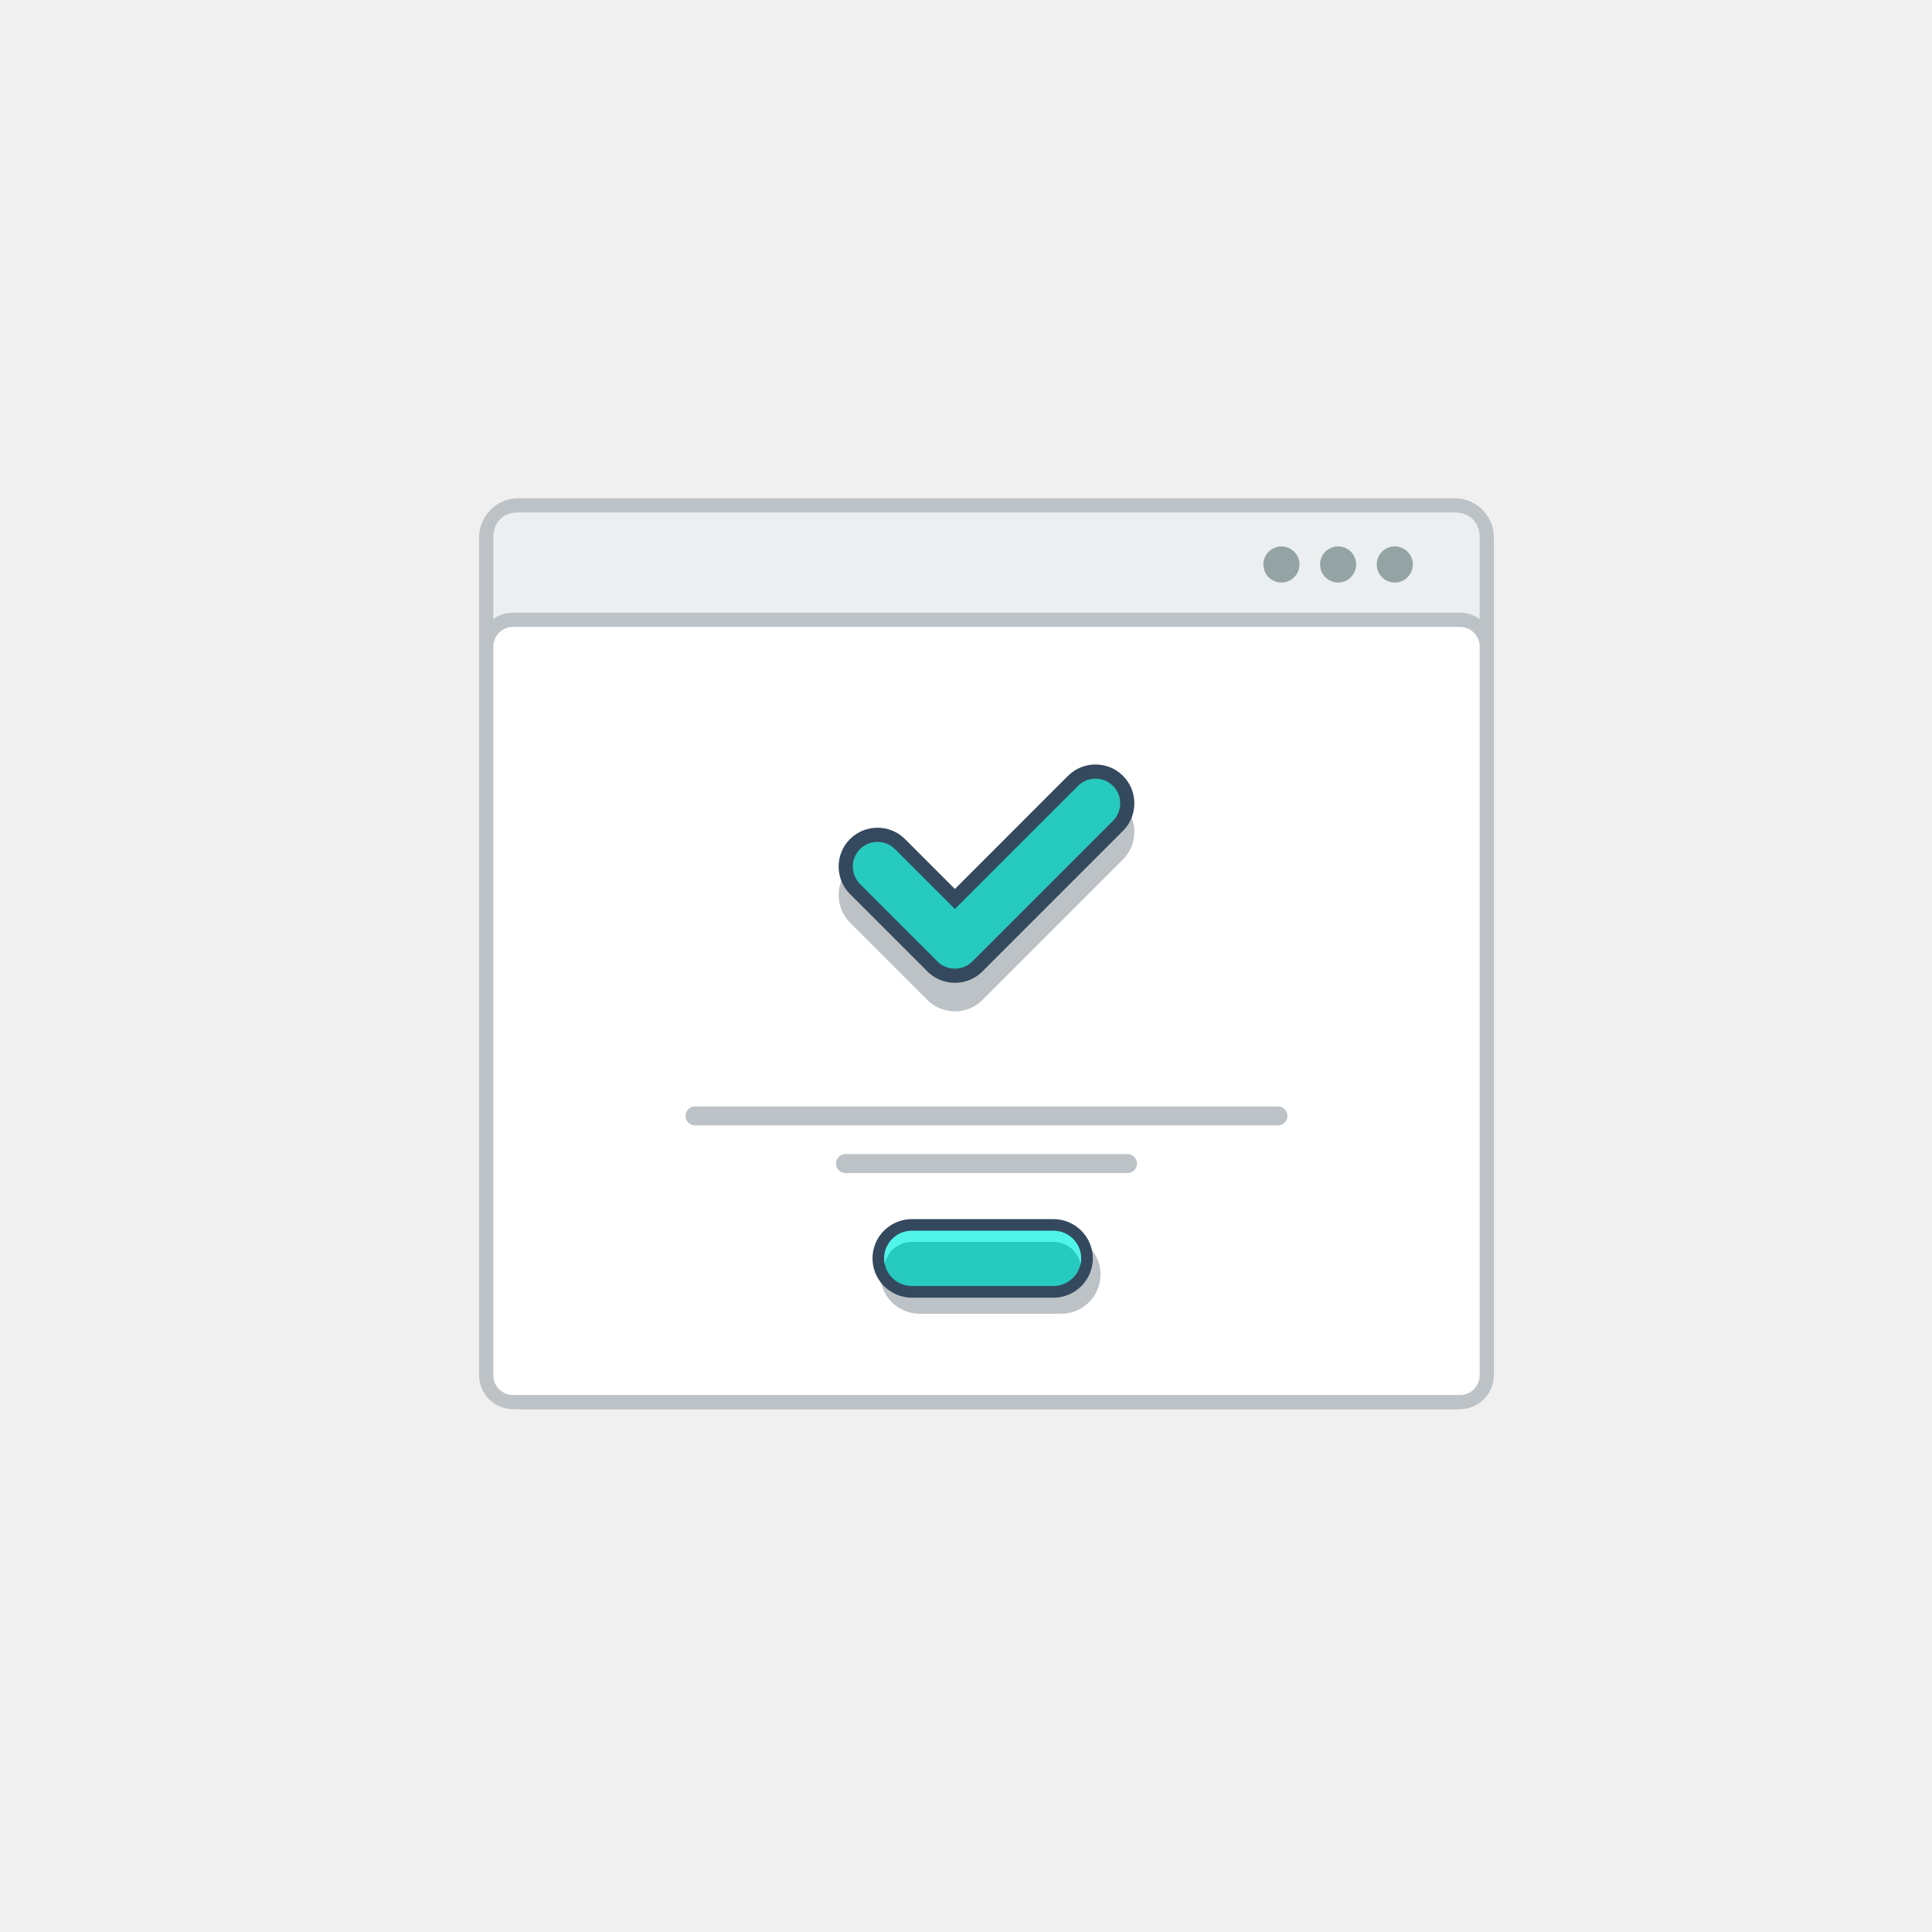
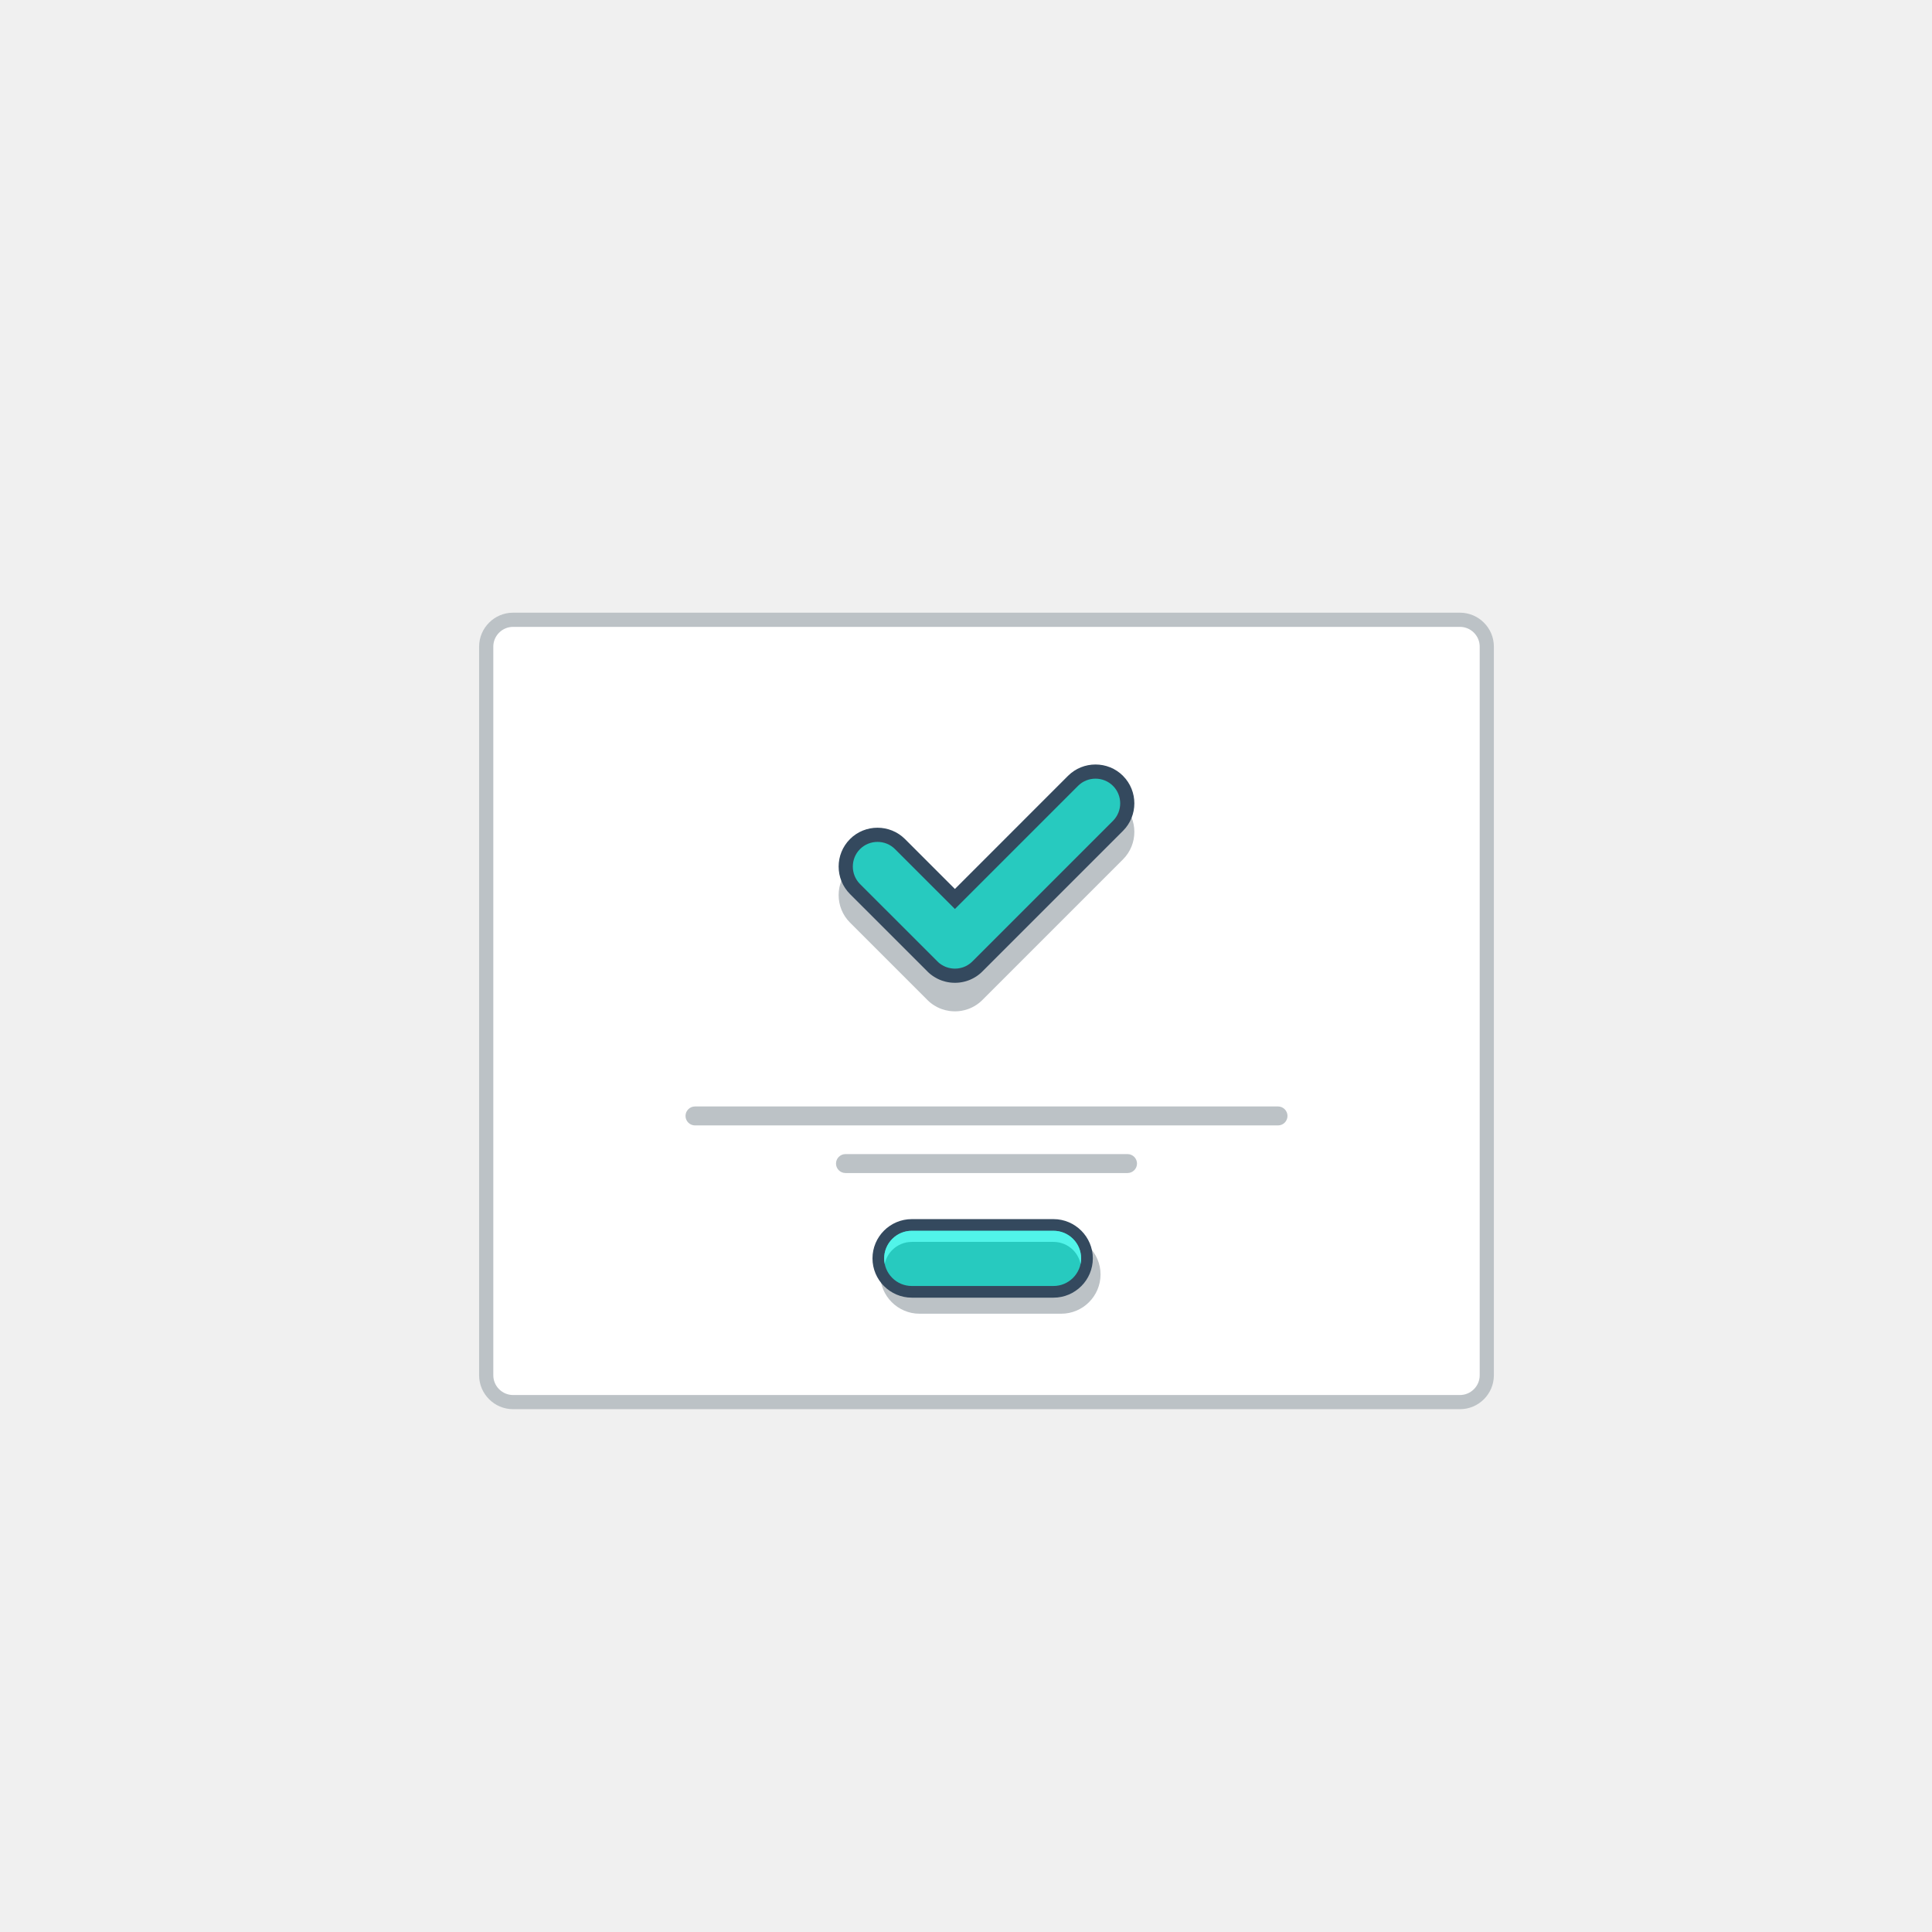
<svg xmlns="http://www.w3.org/2000/svg" version="1.0" id="Layer_1" x="0px" y="0px" width="800px" height="800px" viewBox="0 0 800 800" enable-background="new 0 0 800 800" xml:space="preserve">
  <g>
    <g>
-       <path fill="#BCC2C6" d="M214.575,206.331h387.831c4.45,0,8.502,1.813,11.431,4.742v0.025c2.927,2.929,4.742,6.963,4.742,11.406    v344.837c0,4.436-1.815,8.478-4.742,11.406v0.017c-2.929,2.937-6.98,4.75-11.431,4.75H214.575c-4.46,0-8.504-1.813-11.433-4.75    v-0.017c-2.927-2.929-4.75-6.971-4.75-11.406V222.503c0-4.443,1.823-8.478,4.75-11.406v-0.025    C206.071,208.144,210.115,206.331,214.575,206.331" />
-       <path fill="#EBEFF0" d="M612.714,222.503v344.837c0,6.49-4.526,10.308-10.308,10.308H214.575c-5.773,0-10.308-3.71-10.308-10.308    V222.503c0-6.721,4.549-10.298,10.308-10.298h387.831C608.18,212.205,612.714,215.898,612.714,222.503" />
      <path fill="#BCC2C6" d="M212.436,253.701h392.108c3.868,0,7.379,1.581,9.917,4.128c2.545,2.536,4.118,6.056,4.118,9.915v301.727    c0,3.869-1.573,7.379-4.118,9.917c-2.538,2.545-6.049,4.126-9.917,4.126H212.436c-3.868,0-7.379-1.581-9.916-4.126    c-2.546-2.538-4.127-6.048-4.127-9.917V267.744c0-3.859,1.581-7.379,4.127-9.915C205.057,255.281,208.567,253.701,212.436,253.701    " />
      <path fill-rule="evenodd" clip-rule="evenodd" fill="#FFFFFF" d="M212.436,259.575c-2.17,0-4.234,0.866-5.766,2.395    c-1.539,1.548-2.402,3.611-2.402,5.773v301.727c0,2.172,0.863,4.244,2.402,5.773c1.531,1.531,3.596,2.404,5.766,2.404h392.108    c2.171,0,4.234-0.873,5.766-2.404c1.538-1.529,2.404-3.594,2.404-5.773V267.744c0-2.179-0.866-4.225-2.404-5.773    c-1.531-1.529-3.595-2.395-5.766-2.395H212.436z" />
      <path fill-rule="evenodd" clip-rule="evenodd" fill="#BCC2C6" d="M374.738,359.248l20.665,20.657l46.838-46.838    c6.264-6.256,16.507-6.256,22.77,0v0.017c6.266,6.256,6.266,16.506,0,22.762l-58.217,58.22l-0.302,0.29l0,0l-0.299,0.274    l-0.308,0.284l-0.316,0.258l-0.316,0.25l-0.324,0.24v0.009l-0.324,0.224l-0.331,0.225v0.01l-0.344,0.208l-0.332,0.208h-0.007    l-0.342,0.2l0,0l-0.349,0.183h-0.01l-0.342,0.184h-0.007l-0.35,0.165h-0.009l-0.35,0.166l0,0l-0.356,0.142l-0.009,0.009    l-0.357,0.142h-0.009l-0.366,0.134l0,0l-0.366,0.124h-0.008l-0.366,0.116l0,0l-0.366,0.099h-0.009l-0.382,0.102l-0.376,0.082l0,0    l-0.381,0.076v0.008l-0.376,0.066H398.1l-0.374,0.059l-0.393,0.05l0,0l-0.374,0.042h-0.008l-0.383,0.032h-0.008l-0.376,0.018    h-0.008l-0.383,0.016l-0.008,0.009h-0.376l-0.771-0.024h-0.01l-0.381-0.018l0,0l-0.767-0.074h-0.008l-0.384-0.05l0,0    c-0.515-0.066-1.023-0.175-1.521-0.291h-0.01c-0.489-0.116-0.997-0.274-1.479-0.44h-0.007l-0.359-0.134h-0.007l-0.725-0.292l0,0    l-0.708-0.331h-0.009l-0.35-0.184l0,0l-1.031-0.591h-0.008l-0.665-0.442h-0.01l-0.641-0.473h-0.008l-0.316-0.25l0,0l-0.307-0.258    h-0.01l-0.297-0.284l0,0l-0.302-0.274l0,0l-0.298-0.29l0,0l0,0l-32.055-32.046c-6.266-6.266-6.273-16.499,0-22.762v-0.01    C358.233,352.985,368.473,353.002,374.738,359.248" />
-       <path fill-rule="evenodd" clip-rule="evenodd" fill="#94A4A5" d="M554.079,226.256c4.134,0,7.478,3.354,7.478,7.479    c0,4.126-3.344,7.471-7.478,7.471c-4.126,0-7.471-3.344-7.471-7.471C546.608,229.609,549.953,226.256,554.079,226.256     M577.557,226.256c4.125,0,7.47,3.354,7.47,7.479c0,4.126-3.345,7.471-7.47,7.471c-4.137,0-7.48-3.344-7.48-7.471    C570.076,229.609,573.428,226.256,577.557,226.256z M530.609,226.256c4.126,0,7.471,3.354,7.471,7.479    c0,4.126-3.345,7.471-7.471,7.471s-7.471-3.344-7.471-7.471C523.139,229.609,526.483,226.256,530.609,226.256z" />
      <path fill="#BCC2C6" d="M439.446,519.506h-58.718c-2.255,0-4.309,0.915-5.8,2.412c-1.487,1.488-2.419,3.544-2.419,5.798l0,0    c0,2.272,0.922,4.318,2.404,5.8l0.015,0.016c1.481,1.481,3.537,2.396,5.8,2.396h58.718c2.255,0,4.309-0.915,5.798-2.412    c1.489-1.488,2.414-3.544,2.414-5.8l0,0c0-2.262-0.925-4.316-2.406-5.806C443.765,520.421,441.709,519.506,439.446,519.506     M380.729,511.452h58.718c4.467,0,8.526,1.83,11.473,4.775l0.017,0.016c2.944,2.946,4.774,7.005,4.774,11.473l0,0    c0,4.477-1.83,8.544-4.774,11.49c-2.945,2.945-7.015,4.774-11.489,4.774h-58.718c-4.459,0-8.519-1.829-11.472-4.774l-0.01-0.008    l-0.008-0.01c-2.944-2.953-4.774-7.013-4.774-11.473l0,0c0-4.475,1.83-8.544,4.774-11.488    C372.184,513.282,376.252,511.452,380.729,511.452z" />
      <path fill="#34495E" d="M377.533,504.813h58.719c4.468,0,8.527,1.83,11.471,4.769l0.018,0.016    c2.945,2.945,4.776,7.013,4.776,11.473l0,0c0,4.477-1.831,8.554-4.776,11.489c-2.946,2.944-7.013,4.774-11.488,4.774h-58.719    c-4.458,0-8.519-1.83-11.473-4.774l-0.008-0.009h-0.009c-2.944-2.962-4.767-7.021-4.767-11.48l0,0    c0-4.476,1.822-8.534,4.767-11.488C368.989,506.643,373.059,504.813,377.533,504.813" />
      <path fill="#27CABF" d="M436.252,509.646c3.036,0,5.93,1.206,8.077,3.354c2.14,2.138,3.345,5.041,3.345,8.069    c0,3.037-1.215,5.924-3.353,8.069c-2.146,2.146-5.033,3.361-8.069,3.361h-58.719c-3.027,0-5.922-1.197-8.069-3.345l-0.007-0.017    c-2.147-2.146-3.345-5.042-3.345-8.069c0-3.028,1.213-5.923,3.352-8.069c2.147-2.147,5.034-3.354,8.069-3.354H436.252z" />
      <path fill="#51F4E9" d="M436.252,509.646c3.036,0,5.93,1.206,8.077,3.354c2.14,2.138,3.345,5.041,3.345,8.069    c0,0.781-0.082,1.548-0.233,2.296c-0.449-2.163-1.521-4.176-3.111-5.774c-2.147-2.137-5.041-3.344-8.077-3.344h-58.719    c-3.035,0-5.922,1.215-8.069,3.354c-1.59,1.596-2.671,3.602-3.111,5.781c-0.158-0.757-0.24-1.531-0.24-2.313    c0-3.028,1.213-5.923,3.352-8.069c2.147-2.147,5.034-3.354,8.069-3.354H436.252z" />
      <path fill-rule="evenodd" clip-rule="evenodd" fill="#BCC2C6" d="M287.777,458.159h241.427c2.154,0,3.918,1.771,3.918,3.926    c0,2.162-1.764,3.926-3.918,3.926H287.777c-2.156,0-3.92-1.764-3.92-3.926C283.857,459.931,285.621,458.159,287.777,458.159" />
      <path fill-rule="evenodd" clip-rule="evenodd" fill="#BCC2C6" d="M350.096,477.884h116.788c2.162,0,3.926,1.771,3.926,3.927    c0,2.154-1.764,3.918-3.926,3.918H350.096c-2.162,0-3.926-1.764-3.926-3.918C346.17,479.655,347.934,477.884,350.096,477.884" />
      <path fill-rule="evenodd" clip-rule="evenodd" fill="#34495E" d="M374.738,347.436l20.665,20.665l46.838-46.846    c6.264-6.256,16.507-6.256,22.77,0v0.015c6.266,6.256,6.266,16.506,0,22.762l-58.217,58.219l-0.302,0.292l0,0l-0.299,0.282    l-0.308,0.274l-0.316,0.257l-0.316,0.25l-0.324,0.242v0.008l-0.324,0.225l-0.331,0.226v0.008l-0.344,0.207l-0.332,0.208h-0.007    l-0.342,0.2l0,0l-0.349,0.184h-0.01l-0.342,0.183h-0.007l-0.35,0.166h-0.009l-0.35,0.166l0,0l-0.356,0.15h-0.009l-0.357,0.143    h-0.009l-0.366,0.133l0,0l-0.366,0.124h-0.008l-0.366,0.116l0,0l-0.366,0.102h-0.009l-0.382,0.099l-0.376,0.084v0.008    l-0.381,0.066v0.008l-0.376,0.066H398.1l-0.374,0.06l-0.393,0.057l0,0l-0.374,0.035l-0.008,0.007l-0.383,0.025h-0.008    l-0.376,0.024h-0.008l-0.383,0.01l-0.008,0.008h-0.376l-0.771-0.018h-0.01l-0.381-0.024l0,0l-0.767-0.067h-0.008l-0.384-0.057l0,0    c-0.515-0.066-1.023-0.176-1.521-0.292h-0.01c-0.489-0.116-0.997-0.274-1.479-0.44h-0.007l-0.359-0.133h-0.007l-0.725-0.293l0,0    l-0.708-0.332h-0.009l-0.35-0.183l0,0l-1.031-0.592h-0.008l-0.665-0.44h-0.01l-0.641-0.475h-0.008l-0.316-0.25l0,0l-0.307-0.257    h-0.01l-0.297-0.274l0,0l-0.302-0.282l0,0l-0.298-0.292l0,0l0,0l-32.055-32.046c-6.266-6.266-6.273-16.497,0-22.762v-0.008    C358.233,341.171,368.473,341.188,374.738,347.436" />
      <path fill="#27CABF" d="M388.773,398.666l0.265,0.217l0.524,0.381l0.392,0.259l0.799,0.448l0.565,0.267l0.5,0.2l0.174,0.067    c0.291,0.099,0.591,0.198,0.883,0.265c0.332,0.084,0.673,0.15,1.007,0.2l0.282,0.032l0.615,0.066l0.631,0.018l0.492-0.018    l0.482-0.032l0.268-0.024l0.383-0.06l0.557-0.099l0.268-0.067l0.423-0.108l0.465-0.141l0.268-0.1l0.499-0.2l0.408-0.183l0.381-0.2    l0.45-0.265l0.508-0.334l0.557-0.408l0.232-0.198l0.341-0.309l0.25-0.232l58.228-58.227c3.97-3.978,3.97-10.508-0.008-14.468    c-3.978-3.975-10.499-3.975-14.468-0.007l-50.989,50.989l-24.816-24.808c-3.978-3.977-10.5-3.96-14.476,0.008    c-3.968,3.97-3.968,10.491,0,14.468l31.972,31.947l0.466,0.448L388.773,398.666z" />
    </g>
  </g>
  <g>
    <g>
      <path fill="#BCC2C6" d="M2670.724,298.331h198.637c2.28,0,4.354,0.929,5.854,2.429v0.013c1.5,1.5,2.434,3.566,2.434,5.842V483.23    c0,2.271-0.934,4.342-2.434,5.842v0.009c-1.5,1.504-3.574,2.433-5.854,2.433h-198.637c-2.284,0-4.354-0.929-5.854-2.433v-0.009    c-1.5-1.5-2.433-3.57-2.433-5.842V306.614c0-2.275,0.933-4.342,2.433-5.842v-0.013    C2666.369,299.259,2668.439,298.331,2670.724,298.331" />
      <path fill="#EBEFF0" d="M2874.64,306.614V483.23c0,3.324-2.317,5.279-5.279,5.279h-198.637c-2.957,0-5.279-1.9-5.279-5.279    V306.614c0-3.442,2.331-5.274,5.279-5.274h198.637C2872.317,301.339,2874.64,303.231,2874.64,306.614" />
      <path fill="#BCC2C6" d="M2669.629,322.592h200.826c1.982,0,3.78,0.81,5.08,2.114c1.304,1.299,2.113,3.102,2.113,5.078v154.537    c0,1.981-0.81,3.779-2.113,5.079c-1.3,1.304-3.098,2.113-5.08,2.113h-200.826c-1.978,0-3.779-0.81-5.079-2.113    c-1.304-1.3-2.113-3.098-2.113-5.079V329.785c0-1.977,0.81-3.779,2.113-5.078C2665.85,323.402,2667.651,322.592,2669.629,322.592" />
      <path fill-rule="evenodd" clip-rule="evenodd" fill="#FFFFFF" d="M2669.629,325.601c-1.112,0-2.169,0.443-2.957,1.227    c-0.784,0.793-1.231,1.85-1.231,2.957v154.537c0,1.112,0.447,2.174,1.231,2.957c0.788,0.784,1.845,1.231,2.957,1.231h200.826    c1.112,0,2.17-0.447,2.953-1.231c0.789-0.783,1.231-1.841,1.231-2.957V329.785c0-1.116-0.442-2.164-1.231-2.957    c-0.783-0.783-1.845-1.227-2.953-1.227H2669.629z" />
      <path fill-rule="evenodd" clip-rule="evenodd" fill="#94A4A5" d="M2844.608,308.536c2.114,0,3.831,1.718,3.831,3.831    s-1.713,3.826-3.831,3.826c-2.113,0-3.826-1.713-3.826-3.826S2842.495,308.536,2844.608,308.536 M2856.633,308.536    c2.113,0,3.826,1.718,3.826,3.831s-1.713,3.826-3.826,3.826s-3.83-1.713-3.83-3.826S2854.52,308.536,2856.633,308.536z     M2832.589,308.536c2.113,0,3.826,1.718,3.826,3.831s-1.713,3.826-3.826,3.826c-2.114,0-3.831-1.713-3.831-3.826    S2830.475,308.536,2832.589,308.536z" />
      <path fill-rule="evenodd" clip-rule="evenodd" fill="#34495E" d="M2714.786,369.761l2.207,5.079l5.591,0.571    c1.615,0.162,2.131,1.841,0.941,2.889l-4.146,3.673l1.185,5.492c0.341,1.59-1.091,2.595-2.463,1.79l-4.769-2.809l-4.861,2.821    c-1.406,0.818-2.804-0.23-2.463-1.785l1.197-5.407l-4.185-3.75c-1.21-1.082-0.643-2.735,0.938-2.889l5.514-0.537l2.271-5.139    C2712.4,368.279,2714.151,368.304,2714.786,369.761" />
      <polygon fill-rule="evenodd" clip-rule="evenodd" fill="#F29B12" points="2713.257,372.037 2711.037,377.069 2705.655,377.588    2709.754,381.257 2708.582,386.537 2713.342,383.771 2717.999,386.515 2716.84,381.138 2720.888,377.554 2715.417,376.997   " />
      <path fill-rule="evenodd" clip-rule="evenodd" fill="#34495E" d="M2743.168,369.761l2.207,5.079l5.591,0.571    c1.619,0.162,2.135,1.841,0.942,2.889l-4.143,3.673l1.181,5.492c0.341,1.59-1.091,2.595-2.458,1.79l-4.773-2.809l-4.857,2.821    c-1.405,0.818-2.808-0.23-2.463-1.785l1.198-5.407l-4.185-3.75c-1.215-1.082-0.647-2.735,0.938-2.889l5.51-0.537l2.271-5.139    C2740.782,368.279,2742.533,368.304,2743.168,369.761" />
      <polygon fill-rule="evenodd" clip-rule="evenodd" fill="#F29B12" points="2741.643,372.037 2739.419,377.069 2734.037,377.588    2738.137,381.257 2736.969,386.537 2741.724,383.771 2746.381,386.515 2745.227,381.138 2749.27,377.554 2743.799,376.997   " />
      <path fill-rule="evenodd" clip-rule="evenodd" fill="#34495E" d="M2771.555,369.761l2.207,5.079l5.591,0.571    c1.614,0.162,2.135,1.841,0.941,2.889l-4.146,3.673l1.185,5.492c0.341,1.59-1.091,2.595-2.463,1.79l-4.769-2.809l-4.861,2.821    c-1.402,0.818-2.804-0.23-2.459-1.785l1.193-5.407l-4.185-3.75c-1.21-1.082-0.644-2.735,0.942-2.889l5.509-0.537l2.271-5.139    C2769.169,368.279,2770.92,368.304,2771.555,369.761" />
      <polygon fill-rule="evenodd" clip-rule="evenodd" fill="#F29B12" points="2770.029,372.037 2767.805,377.069 2762.424,377.588    2766.522,381.257 2765.351,386.537 2770.11,383.771 2774.768,386.515 2773.608,381.138 2777.656,377.554 2772.186,376.997   " />
      <path fill-rule="evenodd" clip-rule="evenodd" fill="#34495E" d="M2799.938,369.761l2.211,5.079l5.59,0.571    c1.615,0.162,2.131,1.841,0.942,2.889l-4.146,3.673l1.181,5.492c0.346,1.59-1.091,2.595-2.459,1.79l-4.771-2.809l-4.857,2.821    c-1.406,0.818-2.809-0.23-2.463-1.785l1.197-5.407l-4.185-3.75c-1.21-1.082-0.647-2.735,0.938-2.889l5.509-0.537l2.271-5.139    C2797.551,368.279,2799.302,368.304,2799.938,369.761" />
      <polygon fill-rule="evenodd" clip-rule="evenodd" fill="#F29B12" points="2798.412,372.037 2796.188,377.069 2790.806,377.588    2794.904,381.257 2793.737,386.537 2798.492,383.771 2803.149,386.515 2801.995,381.138 2806.043,377.554 2800.567,376.997   " />
      <path fill-rule="evenodd" clip-rule="evenodd" fill="#34495E" d="M2828.323,369.761l2.207,5.079l5.591,0.571    c1.615,0.162,2.131,1.841,0.941,2.889l-4.146,3.673l1.185,5.492c0.341,1.59-1.091,2.595-2.463,1.79l-4.769-2.809l-4.861,2.821    c-1.401,0.818-2.804-0.23-2.459-1.785l1.193-5.407l-4.185-3.75c-1.21-1.082-0.643-2.735,0.941-2.889l5.51-0.537l2.271-5.139    C2825.938,368.279,2827.688,368.304,2828.323,369.761" />
      <polygon fill-rule="evenodd" clip-rule="evenodd" fill="#FFFFFF" points="2826.798,372.037 2824.574,377.069 2819.192,377.588    2823.291,381.257 2822.124,386.537 2826.879,383.771 2831.536,386.515 2830.377,381.138 2834.425,377.554 2828.954,376.997   " />
      <path fill="#BCC2C6" d="M2785.897,458.73h-30.074c-1.154,0-2.207,0.469-2.97,1.235c-0.763,0.763-1.24,1.815-1.24,2.97l0,0    c0,1.164,0.474,2.212,1.231,2.971l0.009,0.008c0.759,0.759,1.811,1.228,2.97,1.228h30.074c1.154,0,2.207-0.469,2.97-1.235    c0.763-0.763,1.235-1.815,1.235-2.971l0,0c0-1.158-0.469-2.211-1.231-2.974S2787.057,458.73,2785.897,458.73 M2755.823,454.605    h30.074c2.288,0,4.367,0.938,5.876,2.446l0.008,0.008c1.509,1.509,2.446,3.588,2.446,5.876l0,0c0,2.293-0.938,4.376-2.446,5.885    c-1.508,1.509-3.592,2.445-5.884,2.445h-30.074c-2.284,0-4.363-0.937-5.876-2.445l-0.004-0.004l-0.004-0.005    c-1.509-1.513-2.446-3.592-2.446-5.876l0,0c0-2.292,0.938-4.376,2.446-5.884C2751.447,455.543,2753.531,454.605,2755.823,454.605z    " />
      <path fill="#34495E" d="M2754.188,451.205h30.073c2.288,0,4.368,0.938,5.876,2.442l0.009,0.008    c1.509,1.509,2.445,3.592,2.445,5.876l0,0c0,2.293-0.937,4.381-2.445,5.885c-1.509,1.508-3.592,2.445-5.885,2.445h-30.073    c-2.284,0-4.363-0.938-5.876-2.445l-0.005-0.005h-0.004c-1.508-1.517-2.441-3.596-2.441-5.88l0,0c0-2.292,0.934-4.371,2.441-5.884    C2749.812,452.143,2751.895,451.205,2754.188,451.205" />
      <path fill="#27CABF" d="M2784.261,453.681c1.556,0,3.038,0.618,4.138,1.718c1.1,1.095,1.713,2.582,1.713,4.133    c0,1.556-0.622,3.034-1.717,4.133c-1.1,1.1-2.578,1.722-4.134,1.722h-30.073c-1.551,0-3.034-0.613-4.129-1.713l-0.009-0.009    c-1.1-1.099-1.713-2.582-1.713-4.133s0.622-3.033,1.722-4.133c1.095-1.1,2.573-1.718,4.129-1.718H2784.261z" />
      <path fill="#51F4E9" d="M2784.261,453.681c1.556,0,3.038,0.618,4.138,1.718c1.1,1.095,1.713,2.582,1.713,4.133    c0,0.4-0.038,0.793-0.119,1.176c-0.23-1.107-0.78-2.139-1.594-2.957c-1.1-1.095-2.582-1.713-4.138-1.713h-30.073    c-1.556,0-3.034,0.622-4.129,1.718c-0.818,0.817-1.372,1.845-1.603,2.961c-0.076-0.388-0.119-0.784-0.119-1.185    c0-1.551,0.622-3.033,1.722-4.133c1.095-1.1,2.573-1.718,4.129-1.718H2784.261z" />
      <path fill-rule="evenodd" clip-rule="evenodd" fill="#BCC2C6" d="M2708.216,427.311h123.652c1.104,0,2.007,0.907,2.007,2.011    c0,1.107-0.902,2.011-2.007,2.011h-123.652c-1.104,0-2.007-0.903-2.007-2.011C2706.209,428.218,2707.112,427.311,2708.216,427.311    " />
      <path fill-rule="evenodd" clip-rule="evenodd" fill="#BCC2C6" d="M2740.135,437.413h59.814c1.104,0,2.012,0.907,2.012,2.011    s-0.907,2.007-2.012,2.007h-59.814c-1.107,0-2.012-0.903-2.012-2.007S2739.027,437.413,2740.135,437.413" />
    </g>
    <g>
      <path fill="#94A4A5" d="M2760.852,315.158h-1.803l-2.339-2.685h-1.458v2.685h-1.517v-8.041c1.274,0,2.548,0.009,3.818,0.009    c1.896,0.009,2.897,1.274,2.897,2.663c0,1.104-0.508,2.211-2.033,2.526l2.434,2.74V315.158z M2755.252,308.536v2.569h2.302    c0.967,0,1.38-0.639,1.38-1.287c0-0.639-0.426-1.282-1.38-1.282H2755.252z" />
      <path fill="#94A4A5" d="M2768.329,313.645h-4.201l-0.687,1.513h-1.645l3.605-8.032h1.648l3.605,8.032h-1.654L2768.329,313.645z     M2766.229,308.813l-1.491,3.417h2.982L2766.229,308.813z" />
      <path fill="#94A4A5" d="M2773.255,308.506h-2.548v-1.381c2.318,0,4.277,0,6.608,0v1.381h-2.548v6.651h-1.513V308.506z" />
      <path fill="#94A4A5" d="M2785.377,315.158h-6.012c0-2.672,0-5.356,0-8.032h6.012v1.466h-4.508v1.85h4.351v1.414h-4.351v1.811    h4.508V315.158z" />
    </g>
  </g>
</svg>
